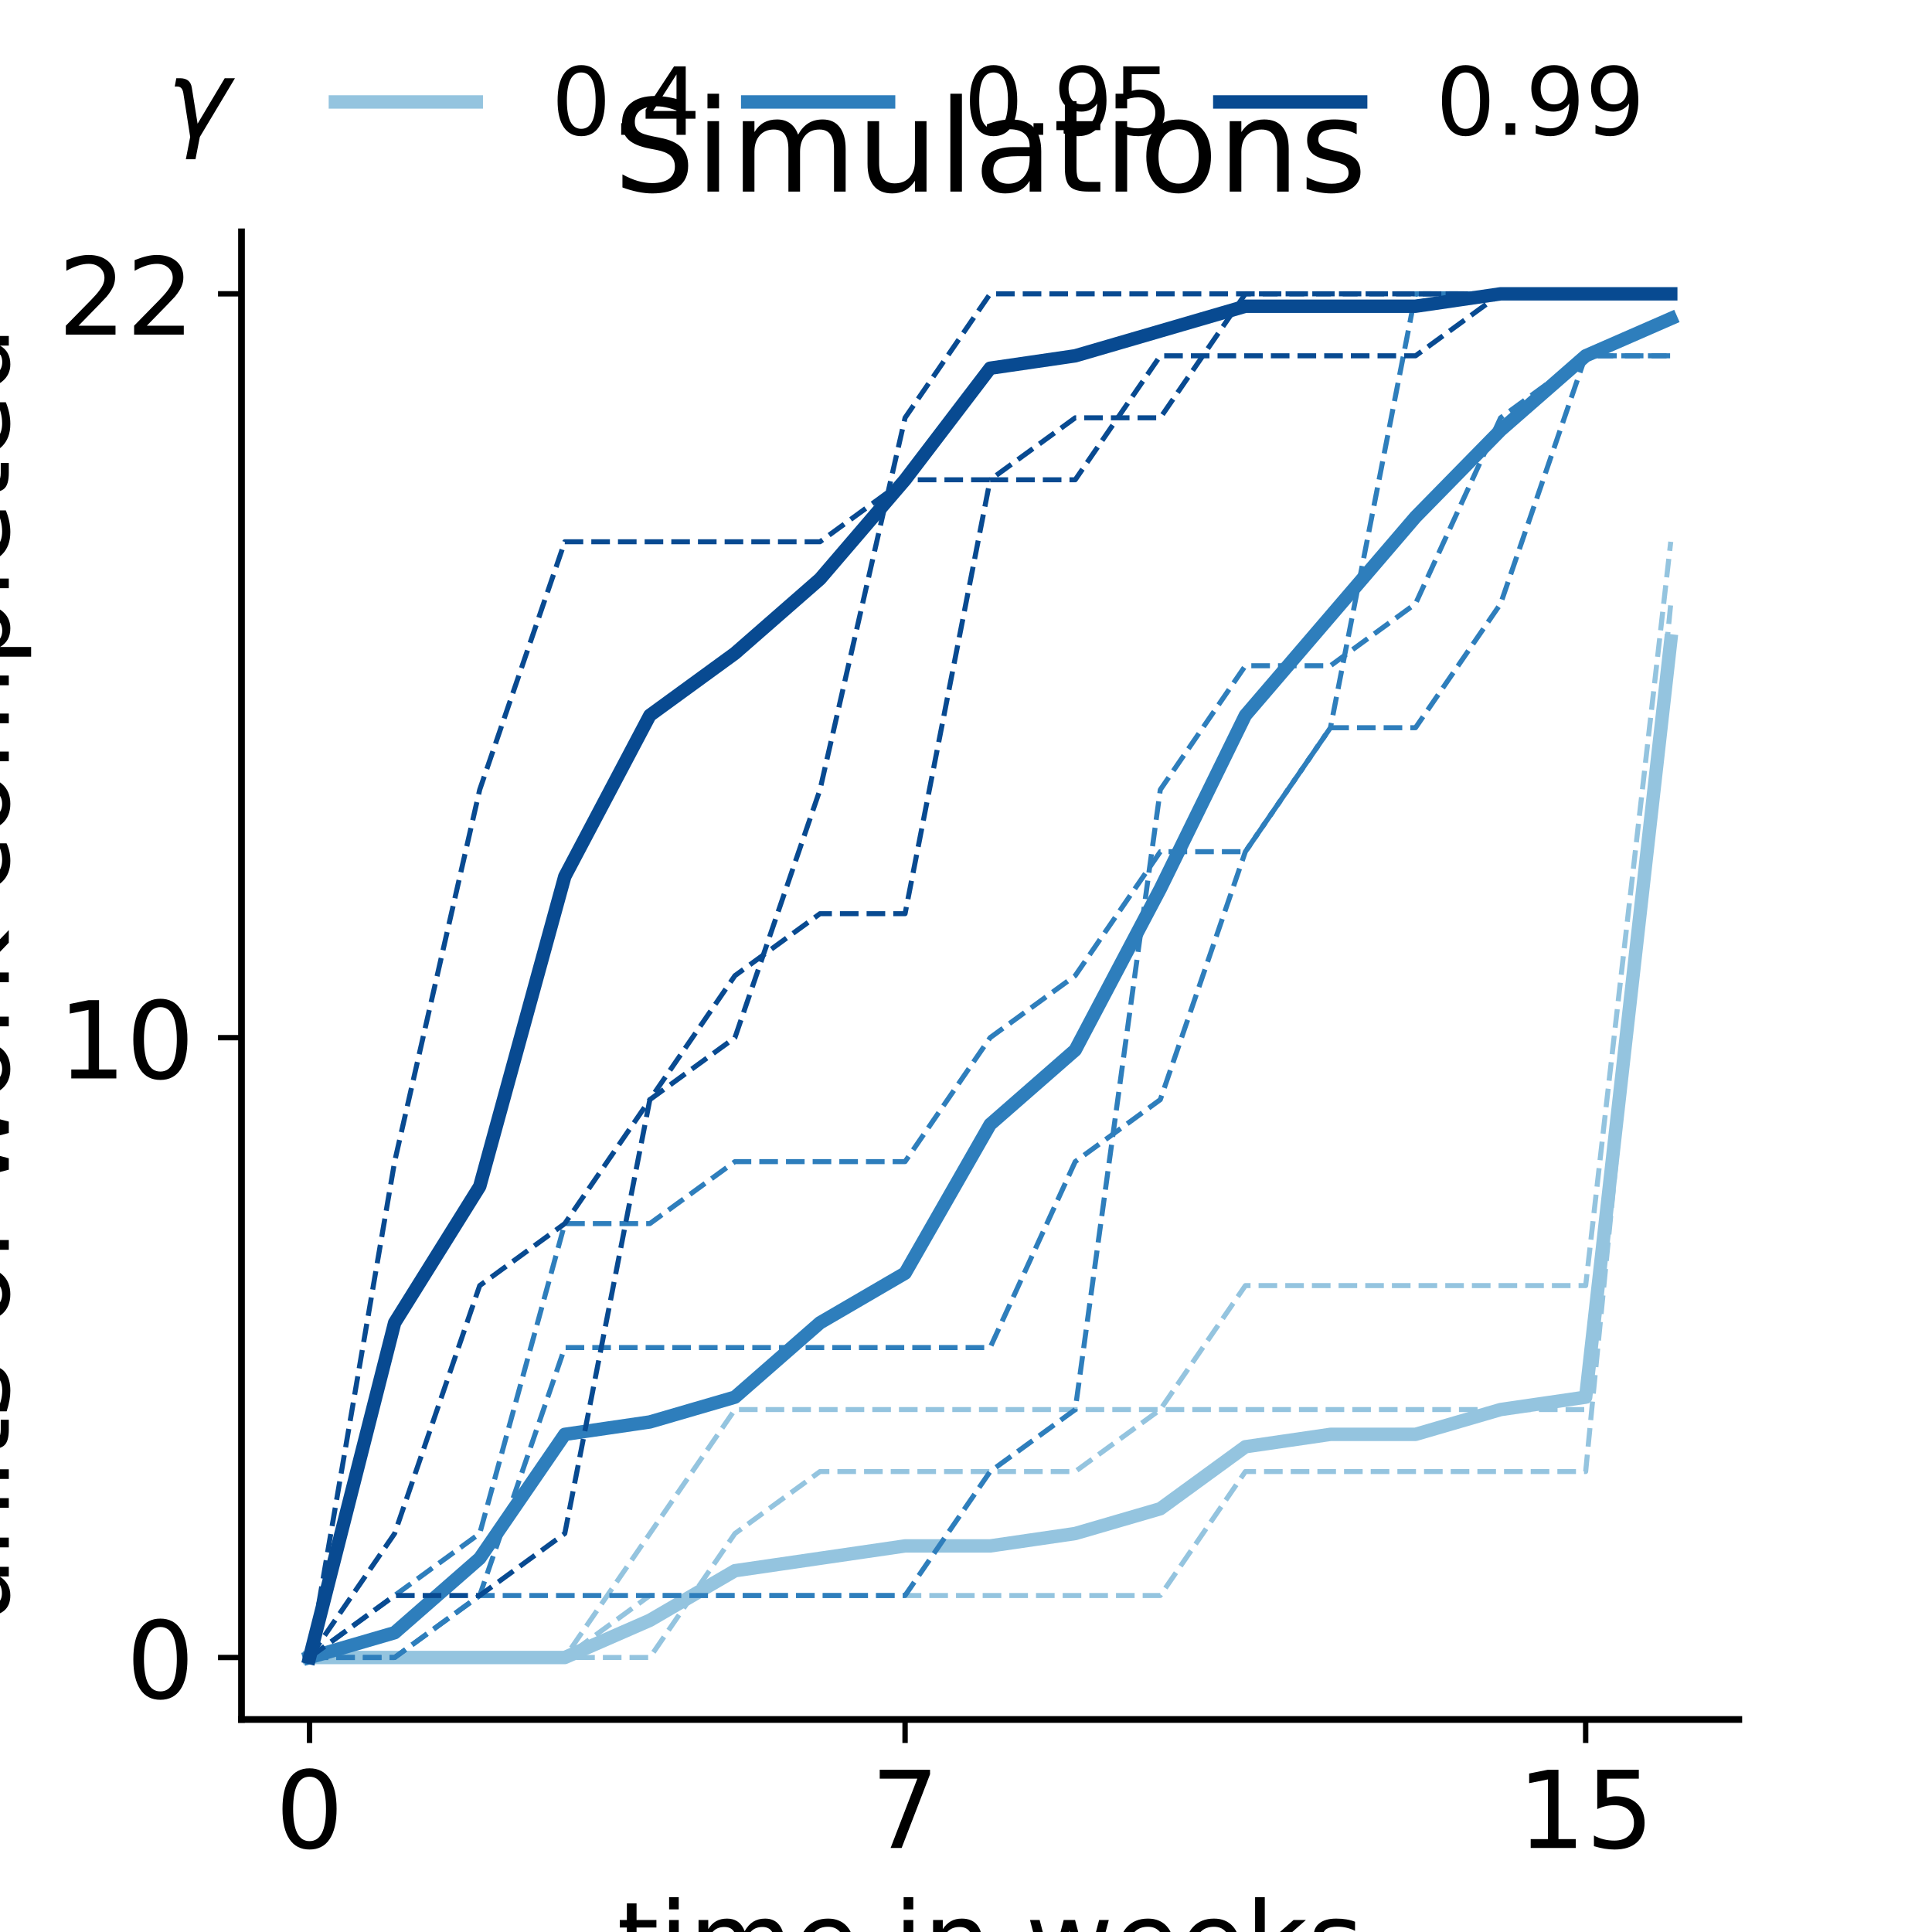
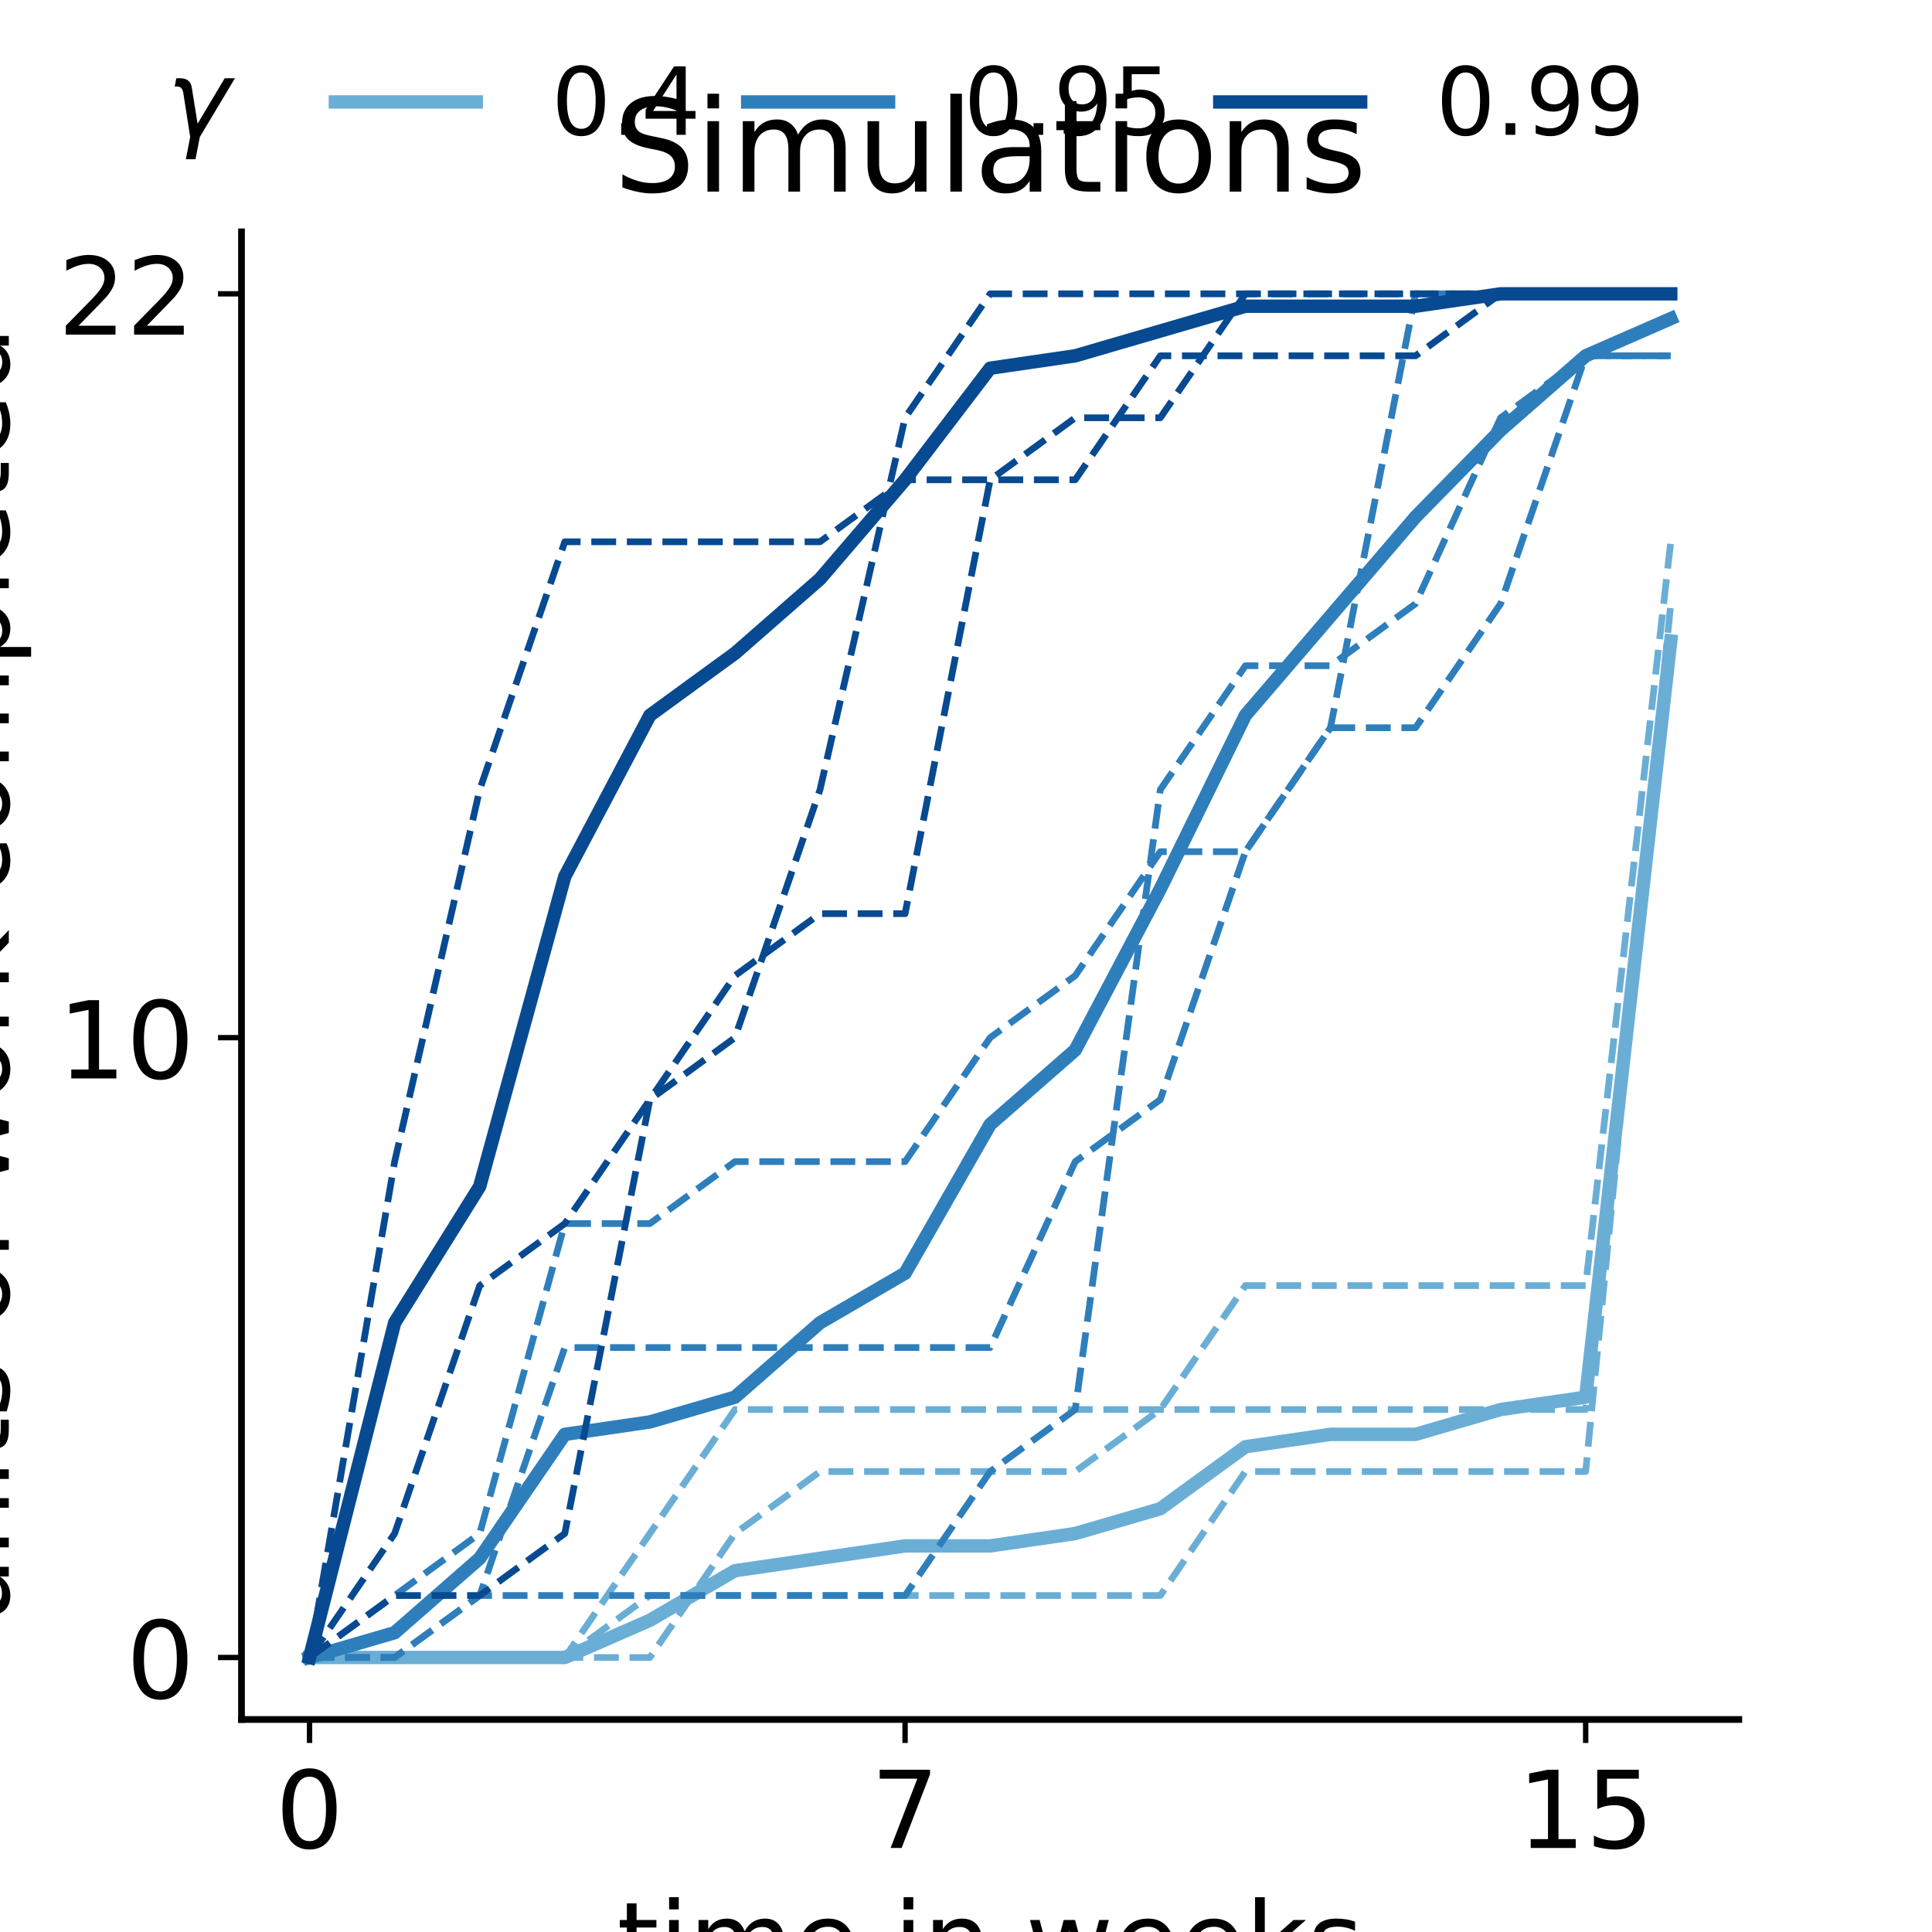
<svg xmlns="http://www.w3.org/2000/svg" xmlns:xlink="http://www.w3.org/1999/xlink" width="288pt" height="288pt" viewBox="0 0 288 288" version="1.1">
  <defs>
    <style type="text/css">*{stroke-linejoin: round; stroke-linecap: butt}</style>
  </defs>
  <g id="figure_1">
    <g id="patch_1">
      <path d="M 0 288  L 288 288  L 288 0  L 0 0  z " style="fill: #ffffff" />
    </g>
    <g id="axes_1">
      <g id="patch_2">
        <path d="M 36 256.32  L 259.2 256.32  L 259.2 34.56  L 36 34.56  z " style="fill: #ffffff" />
      </g>
      <g id="matplotlib.axis_1">
        <g id="xtick_1">
          <g id="line2d_1">
            <defs>
-               <path id="mcb3a4fe2e7" d="M 0 0  L 0 3.5  " style="stroke: #000000; stroke-width: 0.8" />
-             </defs>
-             <g>
-               <use xlink:href="#mcb3a4fe2e7" x="46.145" y="256.32" style="stroke: #000000; stroke-width: 0.8" />
+               <path id="m186bf843d6" d="M 0 0  L 0 3.5  " style="stroke: #000000; stroke-width: 0.8" />
+             </defs>
+             <g>
+               <use xlink:href="#m186bf843d6" x="46.145" y="256.32" style="stroke: #000000; stroke-width: 0.8" />
            </g>
          </g>
          <g id="text_1">
            <g transform="translate(41.05546 275.4775) scale(0.16 -0.16)">
              <defs>
                <path id="DejaVuSans-30" d="M 2034 4250  Q 1547 4250 1301 3770  Q 1056 3291 1056 2328  Q 1056 1369 1301 889  Q 1547 409 2034 409  Q 2525 409 2770 889  Q 3016 1369 3016 2328  Q 3016 3291 2770 3770  Q 2525 4250 2034 4250  z M 2034 4750  Q 2819 4750 3233 4129  Q 3647 3509 3647 2328  Q 3647 1150 3233 529  Q 2819 -91 2034 -91  Q 1250 -91 836 529  Q 422 1150 422 2328  Q 422 3509 836 4129  Q 1250 4750 2034 4750  z " transform="scale(0.015625)" />
              </defs>
              <use xlink:href="#DejaVuSans-30" />
            </g>
          </g>
        </g>
        <g id="xtick_2">
          <g id="line2d_2">
            <g>
-               <use xlink:href="#mcb3a4fe2e7" x="134.918" y="256.32" style="stroke: #000000; stroke-width: 0.8" />
+               <use xlink:href="#m186bf843d6" x="134.918" y="256.32" style="stroke: #000000; stroke-width: 0.8" />
            </g>
          </g>
          <g id="text_2">
            <g transform="translate(129.8282 275.4775) scale(0.16 -0.16)">
              <defs>
                <path id="DejaVuSans-37" d="M 525 4666  L 3525 4666  L 3525 4397  L 1831 0  L 1172 0  L 2766 4134  L 525 4134  L 525 4666  z " transform="scale(0.015625)" />
              </defs>
              <use xlink:href="#DejaVuSans-37" />
            </g>
          </g>
        </g>
        <g id="xtick_3">
          <g id="line2d_3">
            <g>
-               <use xlink:href="#mcb3a4fe2e7" x="236.373" y="256.32" style="stroke: #000000; stroke-width: 0.8" />
+               <use xlink:href="#m186bf843d6" x="236.373" y="256.32" style="stroke: #000000; stroke-width: 0.8" />
            </g>
          </g>
          <g id="text_3">
            <g transform="translate(226.1927 275.4775) scale(0.16 -0.16)">
              <defs>
                <path id="DejaVuSans-31" d="M 794 531  L 1825 531  L 1825 4091  L 703 3866  L 703 4441  L 1819 4666  L 2450 4666  L 2450 531  L 3481 531  L 3481 0  L 794 0  L 794 531  z " transform="scale(0.015625)" />
                <path id="DejaVuSans-35" d="M 691 4666  L 3169 4666  L 3169 4134  L 1269 4134  L 1269 2991  Q 1406 3038 1543 3061  Q 1681 3084 1819 3084  Q 2600 3084 3056 2656  Q 3513 2228 3513 1497  Q 3513 744 3044 326  Q 2575 -91 1722 -91  Q 1428 -91 1123 -41  Q 819 9 494 109  L 494 744  Q 775 591 1075 516  Q 1375 441 1709 441  Q 2250 441 2565 725  Q 2881 1009 2881 1497  Q 2881 1984 2565 2268  Q 2250 2553 1709 2553  Q 1456 2553 1204 2497  Q 953 2441 691 2322  L 691 4666  z " transform="scale(0.015625)" />
              </defs>
              <use xlink:href="#DejaVuSans-31" />
-               <use xlink:href="#DejaVuSans-35" x="63.623" />
+               <use xlink:href="#DejaVuSans-35" transform="translate(63.62305 0)" />
            </g>
          </g>
        </g>
        <g id="text_4">
          <g transform="translate(91.96125 294.9625) scale(0.16 -0.16)">
            <defs>
              <path id="DejaVuSans-74" d="M 1172 4494  L 1172 3500  L 2356 3500  L 2356 3053  L 1172 3053  L 1172 1153  Q 1172 725 1289 603  Q 1406 481 1766 481  L 2356 481  L 2356 0  L 1766 0  Q 1100 0 847 248  Q 594 497 594 1153  L 594 3053  L 172 3053  L 172 3500  L 594 3500  L 594 4494  L 1172 4494  z " transform="scale(0.015625)" />
              <path id="DejaVuSans-69" d="M 603 3500  L 1178 3500  L 1178 0  L 603 0  L 603 3500  z M 603 4863  L 1178 4863  L 1178 4134  L 603 4134  L 603 4863  z " transform="scale(0.015625)" />
              <path id="DejaVuSans-6d" d="M 3328 2828  Q 3544 3216 3844 3400  Q 4144 3584 4550 3584  Q 5097 3584 5394 3201  Q 5691 2819 5691 2113  L 5691 0  L 5113 0  L 5113 2094  Q 5113 2597 4934 2840  Q 4756 3084 4391 3084  Q 3944 3084 3684 2787  Q 3425 2491 3425 1978  L 3425 0  L 2847 0  L 2847 2094  Q 2847 2600 2669 2842  Q 2491 3084 2119 3084  Q 1678 3084 1418 2786  Q 1159 2488 1159 1978  L 1159 0  L 581 0  L 581 3500  L 1159 3500  L 1159 2956  Q 1356 3278 1631 3431  Q 1906 3584 2284 3584  Q 2666 3584 2933 3390  Q 3200 3197 3328 2828  z " transform="scale(0.015625)" />
              <path id="DejaVuSans-65" d="M 3597 1894  L 3597 1613  L 953 1613  Q 991 1019 1311 708  Q 1631 397 2203 397  Q 2534 397 2845 478  Q 3156 559 3463 722  L 3463 178  Q 3153 47 2828 -22  Q 2503 -91 2169 -91  Q 1331 -91 842 396  Q 353 884 353 1716  Q 353 2575 817 3079  Q 1281 3584 2069 3584  Q 2775 3584 3186 3129  Q 3597 2675 3597 1894  z M 3022 2063  Q 3016 2534 2758 2815  Q 2500 3097 2075 3097  Q 1594 3097 1305 2825  Q 1016 2553 972 2059  L 3022 2063  z " transform="scale(0.015625)" />
              <path id="DejaVuSans-20" transform="scale(0.015625)" />
              <path id="DejaVuSans-6e" d="M 3513 2113  L 3513 0  L 2938 0  L 2938 2094  Q 2938 2591 2744 2837  Q 2550 3084 2163 3084  Q 1697 3084 1428 2787  Q 1159 2491 1159 1978  L 1159 0  L 581 0  L 581 3500  L 1159 3500  L 1159 2956  Q 1366 3272 1645 3428  Q 1925 3584 2291 3584  Q 2894 3584 3203 3211  Q 3513 2838 3513 2113  z " transform="scale(0.015625)" />
              <path id="DejaVuSans-77" d="M 269 3500  L 844 3500  L 1563 769  L 2278 3500  L 2956 3500  L 3675 769  L 4391 3500  L 4966 3500  L 4050 0  L 3372 0  L 2619 2869  L 1863 0  L 1184 0  L 269 3500  z " transform="scale(0.015625)" />
              <path id="DejaVuSans-6b" d="M 581 4863  L 1159 4863  L 1159 1991  L 2875 3500  L 3609 3500  L 1753 1863  L 3688 0  L 2938 0  L 1159 1709  L 1159 0  L 581 0  L 581 4863  z " transform="scale(0.015625)" />
              <path id="DejaVuSans-73" d="M 2834 3397  L 2834 2853  Q 2591 2978 2328 3040  Q 2066 3103 1784 3103  Q 1356 3103 1142 2972  Q 928 2841 928 2578  Q 928 2378 1081 2264  Q 1234 2150 1697 2047  L 1894 2003  Q 2506 1872 2764 1633  Q 3022 1394 3022 966  Q 3022 478 2636 193  Q 2250 -91 1575 -91  Q 1294 -91 989 -36  Q 684 19 347 128  L 347 722  Q 666 556 975 473  Q 1284 391 1588 391  Q 1994 391 2212 530  Q 2431 669 2431 922  Q 2431 1156 2273 1281  Q 2116 1406 1581 1522  L 1381 1569  Q 847 1681 609 1914  Q 372 2147 372 2553  Q 372 3047 722 3315  Q 1072 3584 1716 3584  Q 2034 3584 2315 3537  Q 2597 3491 2834 3397  z " transform="scale(0.015625)" />
            </defs>
            <use xlink:href="#DejaVuSans-74" />
-             <use xlink:href="#DejaVuSans-69" x="39.209" />
-             <use xlink:href="#DejaVuSans-6d" x="66.992" />
-             <use xlink:href="#DejaVuSans-65" x="164.404" />
-             <use xlink:href="#DejaVuSans-20" x="225.928" />
-             <use xlink:href="#DejaVuSans-69" x="257.715" />
-             <use xlink:href="#DejaVuSans-6e" x="285.498" />
-             <use xlink:href="#DejaVuSans-20" x="348.877" />
-             <use xlink:href="#DejaVuSans-77" x="380.664" />
-             <use xlink:href="#DejaVuSans-65" x="462.451" />
-             <use xlink:href="#DejaVuSans-65" x="523.975" />
-             <use xlink:href="#DejaVuSans-6b" x="585.498" />
-             <use xlink:href="#DejaVuSans-73" x="643.408" />
+             <use xlink:href="#DejaVuSans-69" transform="translate(39.20898 0)" />
+             <use xlink:href="#DejaVuSans-6d" transform="translate(66.99219 0)" />
+             <use xlink:href="#DejaVuSans-65" transform="translate(164.4043 0)" />
+             <use xlink:href="#DejaVuSans-20" transform="translate(225.9277 0)" />
+             <use xlink:href="#DejaVuSans-69" transform="translate(257.7148 0)" />
+             <use xlink:href="#DejaVuSans-6e" transform="translate(285.498 0)" />
+             <use xlink:href="#DejaVuSans-20" transform="translate(348.877 0)" />
+             <use xlink:href="#DejaVuSans-77" transform="translate(380.6641 0)" />
+             <use xlink:href="#DejaVuSans-65" transform="translate(462.4512 0)" />
+             <use xlink:href="#DejaVuSans-65" transform="translate(523.9746 0)" />
+             <use xlink:href="#DejaVuSans-6b" transform="translate(585.498 0)" />
+             <use xlink:href="#DejaVuSans-73" transform="translate(643.4082 0)" />
          </g>
        </g>
      </g>
      <g id="matplotlib.axis_2">
        <g id="ytick_1">
          <g id="line2d_4">
            <defs>
-               <path id="m0afadee190" d="M 0 0  L -3.5 0  " style="stroke: #000000; stroke-width: 0.8" />
-             </defs>
-             <g>
-               <use xlink:href="#m0afadee190" x="36" y="247.08" style="stroke: #000000; stroke-width: 0.8" />
+               <path id="m72f1790e75" d="M 0 0  L -3.5 0  " style="stroke: #000000; stroke-width: 0.8" />
+             </defs>
+             <g>
+               <use xlink:href="#m72f1790e75" x="36" y="247.08" style="stroke: #000000; stroke-width: 0.8" />
            </g>
          </g>
          <g id="text_5">
            <g transform="translate(18.82 253.1587) scale(0.16 -0.16)">
              <use xlink:href="#DejaVuSans-30" />
            </g>
          </g>
        </g>
        <g id="ytick_2">
          <g id="line2d_5">
            <g>
-               <use xlink:href="#m0afadee190" x="36" y="154.68" style="stroke: #000000; stroke-width: 0.8" />
+               <use xlink:href="#m72f1790e75" x="36" y="154.68" style="stroke: #000000; stroke-width: 0.8" />
            </g>
          </g>
          <g id="text_6">
            <g transform="translate(8.64 160.7587) scale(0.16 -0.16)">
              <use xlink:href="#DejaVuSans-31" />
-               <use xlink:href="#DejaVuSans-30" x="63.623" />
+               <use xlink:href="#DejaVuSans-30" transform="translate(63.62305 0)" />
            </g>
          </g>
        </g>
        <g id="ytick_3">
          <g id="line2d_6">
            <g>
-               <use xlink:href="#m0afadee190" x="36" y="43.8" style="stroke: #000000; stroke-width: 0.8" />
+               <use xlink:href="#m72f1790e75" x="36" y="43.8" style="stroke: #000000; stroke-width: 0.8" />
            </g>
          </g>
          <g id="text_7">
            <g transform="translate(8.64 49.87875) scale(0.16 -0.16)">
              <defs>
                <path id="DejaVuSans-32" d="M 1228 531  L 3431 531  L 3431 0  L 469 0  L 469 531  Q 828 903 1448 1529  Q 2069 2156 2228 2338  Q 2531 2678 2651 2914  Q 2772 3150 2772 3378  Q 2772 3750 2511 3984  Q 2250 4219 1831 4219  Q 1534 4219 1204 4116  Q 875 4013 500 3803  L 500 4441  Q 881 4594 1212 4672  Q 1544 4750 1819 4750  Q 2544 4750 2975 4387  Q 3406 4025 3406 3419  Q 3406 3131 3298 2873  Q 3191 2616 2906 2266  Q 2828 2175 2409 1742  Q 1991 1309 1228 531  z " transform="scale(0.015625)" />
              </defs>
              <use xlink:href="#DejaVuSans-32" />
-               <use xlink:href="#DejaVuSans-32" x="63.623" />
+               <use xlink:href="#DejaVuSans-32" transform="translate(63.62305 0)" />
            </g>
          </g>
        </g>
        <g id="text_8">
          <g transform="translate(1.3125 242.2512) rotate(-90) scale(0.16 -0.16)">
            <defs>
              <path id="DejaVuSans-75" d="M 544 1381  L 544 3500  L 1119 3500  L 1119 1403  Q 1119 906 1312 657  Q 1506 409 1894 409  Q 2359 409 2629 706  Q 2900 1003 2900 1516  L 2900 3500  L 3475 3500  L 3475 0  L 2900 0  L 2900 538  Q 2691 219 2414 64  Q 2138 -91 1772 -91  Q 1169 -91 856 284  Q 544 659 544 1381  z M 1991 3584  L 1991 3584  z " transform="scale(0.015625)" />
              <path id="DejaVuSans-6f" d="M 1959 3097  Q 1497 3097 1228 2736  Q 959 2375 959 1747  Q 959 1119 1226 758  Q 1494 397 1959 397  Q 2419 397 2687 759  Q 2956 1122 2956 1747  Q 2956 2369 2687 2733  Q 2419 3097 1959 3097  z M 1959 3584  Q 2709 3584 3137 3096  Q 3566 2609 3566 1747  Q 3566 888 3137 398  Q 2709 -91 1959 -91  Q 1206 -91 779 398  Q 353 888 353 1747  Q 353 2609 779 3096  Q 1206 3584 1959 3584  z " transform="scale(0.015625)" />
              <path id="DejaVuSans-66" d="M 2375 4863  L 2375 4384  L 1825 4384  Q 1516 4384 1395 4259  Q 1275 4134 1275 3809  L 1275 3500  L 2222 3500  L 2222 3053  L 1275 3053  L 1275 0  L 697 0  L 697 3053  L 147 3053  L 147 3500  L 697 3500  L 697 3744  Q 697 4328 969 4595  Q 1241 4863 1831 4863  L 2375 4863  z " transform="scale(0.015625)" />
              <path id="DejaVuSans-72" d="M 2631 2963  Q 2534 3019 2420 3045  Q 2306 3072 2169 3072  Q 1681 3072 1420 2755  Q 1159 2438 1159 1844  L 1159 0  L 581 0  L 581 3500  L 1159 3500  L 1159 2956  Q 1341 3275 1631 3429  Q 1922 3584 2338 3584  Q 2397 3584 2469 3576  Q 2541 3569 2628 3553  L 2631 2963  z " transform="scale(0.015625)" />
              <path id="DejaVuSans-63" d="M 3122 3366  L 3122 2828  Q 2878 2963 2633 3030  Q 2388 3097 2138 3097  Q 1578 3097 1268 2742  Q 959 2388 959 1747  Q 959 1106 1268 751  Q 1578 397 2138 397  Q 2388 397 2633 464  Q 2878 531 3122 666  L 3122 134  Q 2881 22 2623 -34  Q 2366 -91 2075 -91  Q 1284 -91 818 406  Q 353 903 353 1747  Q 353 2603 823 3093  Q 1294 3584 2113 3584  Q 2378 3584 2631 3529  Q 2884 3475 3122 3366  z " transform="scale(0.015625)" />
              <path id="DejaVuSans-70" d="M 1159 525  L 1159 -1331  L 581 -1331  L 581 3500  L 1159 3500  L 1159 2969  Q 1341 3281 1617 3432  Q 1894 3584 2278 3584  Q 2916 3584 3314 3078  Q 3713 2572 3713 1747  Q 3713 922 3314 415  Q 2916 -91 2278 -91  Q 1894 -91 1617 61  Q 1341 213 1159 525  z M 3116 1747  Q 3116 2381 2855 2742  Q 2594 3103 2138 3103  Q 1681 3103 1420 2742  Q 1159 2381 1159 1747  Q 1159 1113 1420 752  Q 1681 391 2138 391  Q 2594 391 2855 752  Q 3116 1113 3116 1747  z " transform="scale(0.015625)" />
              <path id="DejaVuSans-6c" d="M 603 4863  L 1178 4863  L 1178 0  L 603 0  L 603 4863  z " transform="scale(0.015625)" />
              <path id="DejaVuSans-64" d="M 2906 2969  L 2906 4863  L 3481 4863  L 3481 0  L 2906 0  L 2906 525  Q 2725 213 2448 61  Q 2172 -91 1784 -91  Q 1150 -91 751 415  Q 353 922 353 1747  Q 353 2572 751 3078  Q 1150 3584 1784 3584  Q 2172 3584 2448 3432  Q 2725 3281 2906 2969  z M 947 1747  Q 947 1113 1208 752  Q 1469 391 1925 391  Q 2381 391 2643 752  Q 2906 1113 2906 1747  Q 2906 2381 2643 2742  Q 2381 3103 1925 3103  Q 1469 3103 1208 2742  Q 947 2381 947 1747  z " transform="scale(0.015625)" />
            </defs>
            <use xlink:href="#DejaVuSans-75" />
-             <use xlink:href="#DejaVuSans-6e" x="63.379" />
-             <use xlink:href="#DejaVuSans-69" x="126.758" />
-             <use xlink:href="#DejaVuSans-74" x="154.541" />
-             <use xlink:href="#DejaVuSans-73" x="193.75" />
-             <use xlink:href="#DejaVuSans-20" x="245.85" />
-             <use xlink:href="#DejaVuSans-6f" x="277.637" />
-             <use xlink:href="#DejaVuSans-66" x="338.818" />
-             <use xlink:href="#DejaVuSans-20" x="374.023" />
-             <use xlink:href="#DejaVuSans-77" x="405.811" />
-             <use xlink:href="#DejaVuSans-6f" x="487.598" />
-             <use xlink:href="#DejaVuSans-72" x="548.779" />
-             <use xlink:href="#DejaVuSans-6b" x="589.893" />
-             <use xlink:href="#DejaVuSans-20" x="647.803" />
-             <use xlink:href="#DejaVuSans-63" x="679.59" />
-             <use xlink:href="#DejaVuSans-6f" x="734.57" />
-             <use xlink:href="#DejaVuSans-6d" x="795.752" />
-             <use xlink:href="#DejaVuSans-70" x="893.164" />
-             <use xlink:href="#DejaVuSans-6c" x="956.641" />
-             <use xlink:href="#DejaVuSans-65" x="984.424" />
-             <use xlink:href="#DejaVuSans-74" x="1045.947" />
-             <use xlink:href="#DejaVuSans-65" x="1085.156" />
-             <use xlink:href="#DejaVuSans-64" x="1146.68" />
+             <use xlink:href="#DejaVuSans-6e" transform="translate(63.37891 0)" />
+             <use xlink:href="#DejaVuSans-69" transform="translate(126.7578 0)" />
+             <use xlink:href="#DejaVuSans-74" transform="translate(154.541 0)" />
+             <use xlink:href="#DejaVuSans-73" transform="translate(193.75 0)" />
+             <use xlink:href="#DejaVuSans-20" transform="translate(245.8496 0)" />
+             <use xlink:href="#DejaVuSans-6f" transform="translate(277.6367 0)" />
+             <use xlink:href="#DejaVuSans-66" transform="translate(338.8184 0)" />
+             <use xlink:href="#DejaVuSans-20" transform="translate(374.0234 0)" />
+             <use xlink:href="#DejaVuSans-77" transform="translate(405.8105 0)" />
+             <use xlink:href="#DejaVuSans-6f" transform="translate(487.5977 0)" />
+             <use xlink:href="#DejaVuSans-72" transform="translate(548.7793 0)" />
+             <use xlink:href="#DejaVuSans-6b" transform="translate(589.8926 0)" />
+             <use xlink:href="#DejaVuSans-20" transform="translate(647.8027 0)" />
+             <use xlink:href="#DejaVuSans-63" transform="translate(679.5898 0)" />
+             <use xlink:href="#DejaVuSans-6f" transform="translate(734.5703 0)" />
+             <use xlink:href="#DejaVuSans-6d" transform="translate(795.752 0)" />
+             <use xlink:href="#DejaVuSans-70" transform="translate(893.1641 0)" />
+             <use xlink:href="#DejaVuSans-6c" transform="translate(956.6406 0)" />
+             <use xlink:href="#DejaVuSans-65" transform="translate(984.4238 0)" />
+             <use xlink:href="#DejaVuSans-74" transform="translate(1045.947 0)" />
+             <use xlink:href="#DejaVuSans-65" transform="translate(1085.156 0)" />
+             <use xlink:href="#DejaVuSans-64" transform="translate(1146.68 0)" />
          </g>
        </g>
      </g>
      <g id="line2d_7">
-         <path d="M 46.145 247.08  L 58.827 247.08  L 71.509 247.08  L 84.191 247.08  L 96.873 241.536  L 109.555 234.144  L 122.236 232.296  L 134.918 230.448  L 147.6 230.448  L 160.282 228.6  L 172.964 224.904  L 185.645 215.664  L 198.327 213.816  L 211.009 213.816  L 223.691 210.12  L 236.373 208.272  L 249.055 95.544  " clip-path="url(#p95a2d32325)" style="fill: none; stroke: #94c4df; stroke-width: 2; stroke-linecap: square" />
+         <path d="M 46.145 247.08  L 58.827 247.08  L 71.509 247.08  L 84.191 247.08  L 96.873 241.536  L 109.555 234.144  L 122.236 232.296  L 134.918 230.448  L 147.6 230.448  L 160.282 228.6  L 172.964 224.904  L 185.645 215.664  L 198.327 213.816  L 211.009 213.816  L 223.691 210.12  L 236.373 208.272  L 249.055 95.544  " clip-path="url(#p0ea86697b7)" style="fill: none; stroke: #6aaed6; stroke-width: 2; stroke-linecap: square" />
      </g>
      <g id="line2d_8">
-         <path d="M 46.145 247.08  L 58.827 247.08  L 71.509 247.08  L 84.191 247.08  L 96.873 247.08  L 109.555 228.6  L 122.236 219.36  L 134.918 219.36  L 147.6 219.36  L 160.282 219.36  L 172.964 210.12  L 185.645 191.64  L 198.327 191.64  L 211.009 191.64  L 223.691 191.64  L 236.373 191.64  L 249.055 80.76  " clip-path="url(#p95a2d32325)" style="fill: none; stroke-dasharray: 2.775,1.2; stroke-dashoffset: 0; stroke: #94c4df; stroke-width: 0.75" />
+         <path d="M 46.145 247.08  L 58.827 247.08  L 71.509 247.08  L 84.191 247.08  L 96.873 247.08  L 109.555 228.6  L 122.236 219.36  L 134.918 219.36  L 147.6 219.36  L 160.282 219.36  L 172.964 210.12  L 185.645 191.64  L 198.327 191.64  L 211.009 191.64  L 223.691 191.64  L 236.373 191.64  L 249.055 80.76  " clip-path="url(#p0ea86697b7)" style="fill: none; stroke-dasharray: 3.7,1.6; stroke-dashoffset: 0; stroke: #6aaed6" />
      </g>
      <g id="line2d_9">
-         <path d="M 46.145 247.08  L 58.827 247.08  L 71.509 247.08  L 84.191 247.08  L 96.873 237.84  L 109.555 237.84  L 122.236 237.84  L 134.918 237.84  L 147.6 237.84  L 160.282 237.84  L 172.964 237.84  L 185.645 219.36  L 198.327 219.36  L 211.009 219.36  L 223.691 219.36  L 236.373 219.36  L 249.055 90  " clip-path="url(#p95a2d32325)" style="fill: none; stroke-dasharray: 2.775,1.2; stroke-dashoffset: 0; stroke: #94c4df; stroke-width: 0.75" />
+         <path d="M 46.145 247.08  L 58.827 247.08  L 71.509 247.08  L 84.191 247.08  L 96.873 237.84  L 109.555 237.84  L 122.236 237.84  L 134.918 237.84  L 147.6 237.84  L 160.282 237.84  L 172.964 237.84  L 185.645 219.36  L 198.327 219.36  L 211.009 219.36  L 223.691 219.36  L 236.373 219.36  L 249.055 90  " clip-path="url(#p0ea86697b7)" style="fill: none; stroke-dasharray: 3.7,1.6; stroke-dashoffset: 0; stroke: #6aaed6" />
      </g>
      <g id="line2d_10">
-         <path d="M 46.145 247.08  L 58.827 247.08  L 71.509 247.08  L 84.191 247.08  L 96.873 228.6  L 109.555 210.12  L 122.236 210.12  L 134.918 210.12  L 147.6 210.12  L 160.282 210.12  L 172.964 210.12  L 185.645 210.12  L 198.327 210.12  L 211.009 210.12  L 223.691 210.12  L 236.373 210.12  L 249.055 99.24  " clip-path="url(#p95a2d32325)" style="fill: none; stroke-dasharray: 2.775,1.2; stroke-dashoffset: 0; stroke: #94c4df; stroke-width: 0.75" />
+         <path d="M 46.145 247.08  L 58.827 247.08  L 71.509 247.08  L 84.191 247.08  L 96.873 228.6  L 109.555 210.12  L 122.236 210.12  L 134.918 210.12  L 147.6 210.12  L 160.282 210.12  L 172.964 210.12  L 185.645 210.12  L 198.327 210.12  L 211.009 210.12  L 223.691 210.12  L 236.373 210.12  L 249.055 99.24  " clip-path="url(#p0ea86697b7)" style="fill: none; stroke-dasharray: 3.7,1.6; stroke-dashoffset: 0; stroke: #6aaed6" />
      </g>
      <g id="line2d_11">
-         <path d="M 46.145 247.08  L 58.827 243.384  L 71.509 232.296  L 84.191 213.816  L 96.873 211.968  L 109.555 208.272  L 122.236 197.184  L 134.918 189.792  L 147.6 167.616  L 160.282 156.528  L 172.964 132.504  L 185.645 106.632  L 198.327 91.848  L 211.009 77.064  L 223.691 64.128  L 236.373 53.04  L 249.055 47.496  " clip-path="url(#p95a2d32325)" style="fill: none; stroke: #2e7ebc; stroke-width: 2; stroke-linecap: square" />
+         <path d="M 46.145 247.08  L 58.827 243.384  L 71.509 232.296  L 84.191 213.816  L 96.873 211.968  L 109.555 208.272  L 122.236 197.184  L 134.918 189.792  L 147.6 167.616  L 160.282 156.528  L 172.964 132.504  L 185.645 106.632  L 198.327 91.848  L 211.009 77.064  L 223.691 64.128  L 236.373 53.04  L 249.055 47.496  " clip-path="url(#p0ea86697b7)" style="fill: none; stroke: #2e7ebc; stroke-width: 2; stroke-linecap: square" />
      </g>
      <g id="line2d_12">
-         <path d="M 46.145 247.08  L 58.827 237.84  L 71.509 228.6  L 84.191 182.4  L 96.873 182.4  L 109.555 173.16  L 122.236 173.16  L 134.918 173.16  L 147.6 154.68  L 160.282 145.44  L 172.964 126.96  L 185.645 126.96  L 198.327 108.48  L 211.009 43.8  L 223.691 43.8  L 236.373 43.8  L 249.055 43.8  " clip-path="url(#p95a2d32325)" style="fill: none; stroke-dasharray: 2.775,1.2; stroke-dashoffset: 0; stroke: #2e7ebc; stroke-width: 0.75" />
+         <path d="M 46.145 247.08  L 58.827 237.84  L 71.509 228.6  L 84.191 182.4  L 96.873 182.4  L 109.555 173.16  L 122.236 173.16  L 134.918 173.16  L 147.6 154.68  L 160.282 145.44  L 172.964 126.96  L 185.645 126.96  L 198.327 108.48  L 211.009 43.8  L 223.691 43.8  L 236.373 43.8  L 249.055 43.8  " clip-path="url(#p0ea86697b7)" style="fill: none; stroke-dasharray: 3.7,1.6; stroke-dashoffset: 0; stroke: #2e7ebc" />
      </g>
      <g id="line2d_13">
-         <path d="M 46.145 247.08  L 58.827 247.08  L 71.509 237.84  L 84.191 237.84  L 96.873 237.84  L 109.555 237.84  L 122.236 237.84  L 134.918 237.84  L 147.6 219.36  L 160.282 210.12  L 172.964 117.72  L 185.645 99.24  L 198.327 99.24  L 211.009 90  L 223.691 62.28  L 236.373 53.04  L 249.055 53.04  " clip-path="url(#p95a2d32325)" style="fill: none; stroke-dasharray: 2.775,1.2; stroke-dashoffset: 0; stroke: #2e7ebc; stroke-width: 0.75" />
+         <path d="M 46.145 247.08  L 58.827 247.08  L 71.509 237.84  L 84.191 237.84  L 96.873 237.84  L 109.555 237.84  L 122.236 237.84  L 134.918 237.84  L 147.6 219.36  L 160.282 210.12  L 172.964 117.72  L 185.645 99.24  L 198.327 99.24  L 211.009 90  L 223.691 62.28  L 236.373 53.04  L 249.055 53.04  " clip-path="url(#p0ea86697b7)" style="fill: none; stroke-dasharray: 3.7,1.6; stroke-dashoffset: 0; stroke: #2e7ebc" />
      </g>
      <g id="line2d_14">
-         <path d="M 46.145 247.08  L 58.827 247.08  L 71.509 237.84  L 84.191 200.88  L 96.873 200.88  L 109.555 200.88  L 122.236 200.88  L 134.918 200.88  L 147.6 200.88  L 160.282 173.16  L 172.964 163.92  L 185.645 126.96  L 198.327 108.48  L 211.009 108.48  L 223.691 90  L 236.373 53.04  L 249.055 53.04  " clip-path="url(#p95a2d32325)" style="fill: none; stroke-dasharray: 2.775,1.2; stroke-dashoffset: 0; stroke: #2e7ebc; stroke-width: 0.75" />
+         <path d="M 46.145 247.08  L 58.827 247.08  L 71.509 237.84  L 84.191 200.88  L 96.873 200.88  L 109.555 200.88  L 122.236 200.88  L 134.918 200.88  L 147.6 200.88  L 160.282 173.16  L 172.964 163.92  L 185.645 126.96  L 198.327 108.48  L 211.009 108.48  L 223.691 90  L 236.373 53.04  L 249.055 53.04  " clip-path="url(#p0ea86697b7)" style="fill: none; stroke-dasharray: 3.7,1.6; stroke-dashoffset: 0; stroke: #2e7ebc" />
      </g>
      <g id="line2d_15">
-         <path d="M 46.145 247.08  L 58.827 197.184  L 71.509 176.856  L 84.191 130.656  L 96.873 106.632  L 109.555 97.392  L 122.236 86.304  L 134.918 71.52  L 147.6 54.888  L 160.282 53.04  L 172.964 49.344  L 185.645 45.648  L 198.327 45.648  L 211.009 45.648  L 223.691 43.8  L 236.373 43.8  L 249.055 43.8  " clip-path="url(#p95a2d32325)" style="fill: none; stroke: #084a91; stroke-width: 2; stroke-linecap: square" />
+         <path d="M 46.145 247.08  L 58.827 197.184  L 71.509 176.856  L 84.191 130.656  L 96.873 106.632  L 109.555 97.392  L 122.236 86.304  L 134.918 71.52  L 147.6 54.888  L 160.282 53.04  L 172.964 49.344  L 185.645 45.648  L 198.327 45.648  L 211.009 45.648  L 223.691 43.8  L 236.373 43.8  L 249.055 43.8  " clip-path="url(#p0ea86697b7)" style="fill: none; stroke: #084a91; stroke-width: 2; stroke-linecap: square" />
      </g>
      <g id="line2d_16">
-         <path d="M 46.145 247.08  L 58.827 237.84  L 71.509 237.84  L 84.191 228.6  L 96.873 163.92  L 109.555 145.44  L 122.236 136.2  L 134.918 136.2  L 147.6 71.52  L 160.282 71.52  L 172.964 53.04  L 185.645 53.04  L 198.327 53.04  L 211.009 53.04  L 223.691 43.8  L 236.373 43.8  L 249.055 43.8  " clip-path="url(#p95a2d32325)" style="fill: none; stroke-dasharray: 2.775,1.2; stroke-dashoffset: 0; stroke: #084a91; stroke-width: 0.75" />
+         <path d="M 46.145 247.08  L 58.827 237.84  L 71.509 237.84  L 84.191 228.6  L 96.873 163.92  L 109.555 145.44  L 122.236 136.2  L 134.918 136.2  L 147.6 71.52  L 160.282 71.52  L 172.964 53.04  L 185.645 53.04  L 198.327 53.04  L 211.009 53.04  L 223.691 43.8  L 236.373 43.8  L 249.055 43.8  " clip-path="url(#p0ea86697b7)" style="fill: none; stroke-dasharray: 3.7,1.6; stroke-dashoffset: 0; stroke: #084a91" />
      </g>
      <g id="line2d_17">
-         <path d="M 46.145 247.08  L 58.827 228.6  L 71.509 191.64  L 84.191 182.4  L 96.873 163.92  L 109.555 154.68  L 122.236 117.72  L 134.918 62.28  L 147.6 43.8  L 160.282 43.8  L 172.964 43.8  L 185.645 43.8  L 198.327 43.8  L 211.009 43.8  L 223.691 43.8  L 236.373 43.8  L 249.055 43.8  " clip-path="url(#p95a2d32325)" style="fill: none; stroke-dasharray: 2.775,1.2; stroke-dashoffset: 0; stroke: #084a91; stroke-width: 0.75" />
+         <path d="M 46.145 247.08  L 58.827 228.6  L 71.509 191.64  L 84.191 182.4  L 96.873 163.92  L 109.555 154.68  L 122.236 117.72  L 134.918 62.28  L 147.6 43.8  L 160.282 43.8  L 172.964 43.8  L 185.645 43.8  L 198.327 43.8  L 211.009 43.8  L 223.691 43.8  L 236.373 43.8  L 249.055 43.8  " clip-path="url(#p0ea86697b7)" style="fill: none; stroke-dasharray: 3.7,1.6; stroke-dashoffset: 0; stroke: #084a91" />
      </g>
      <g id="line2d_18">
-         <path d="M 46.145 247.08  L 58.827 173.16  L 71.509 117.72  L 84.191 80.76  L 96.873 80.76  L 109.555 80.76  L 122.236 80.76  L 134.918 71.52  L 147.6 71.52  L 160.282 62.28  L 172.964 62.28  L 185.645 43.8  L 198.327 43.8  L 211.009 43.8  L 223.691 43.8  L 236.373 43.8  L 249.055 43.8  " clip-path="url(#p95a2d32325)" style="fill: none; stroke-dasharray: 2.775,1.2; stroke-dashoffset: 0; stroke: #084a91; stroke-width: 0.75" />
+         <path d="M 46.145 247.08  L 58.827 173.16  L 71.509 117.72  L 84.191 80.76  L 96.873 80.76  L 109.555 80.76  L 122.236 80.76  L 134.918 71.52  L 147.6 71.52  L 160.282 62.28  L 172.964 62.28  L 185.645 43.8  L 198.327 43.8  L 211.009 43.8  L 223.691 43.8  L 236.373 43.8  L 249.055 43.8  " clip-path="url(#p0ea86697b7)" style="fill: none; stroke-dasharray: 3.7,1.6; stroke-dashoffset: 0; stroke: #084a91" />
      </g>
      <g id="patch_3">
        <path d="M 36 256.32  L 36 34.56  " style="fill: none; stroke: #000000; stroke-linejoin: miter; stroke-linecap: square" />
      </g>
      <g id="patch_4">
        <path d="M 36 256.32  L 259.2 256.32  " style="fill: none; stroke: #000000; stroke-linejoin: miter; stroke-linecap: square" />
      </g>
      <g id="text_9">
        <g transform="translate(24.85909 20.4625) scale(0.16 -0.16)">
          <defs>
            <path id="DejaVuSans-Oblique-3b3" d="M 1491 2950  L 1838 788  L 3456 3500  L 4066 3500  L 1972 0  L 1713 -1331  L 1138 -1331  L 1397 0  L 988 2613  Q 925 3006 628 3006  L 475 3006  L 569 3500  L 788 3500  Q 1403 3500 1491 2950  z " transform="scale(0.015625)" />
          </defs>
          <use xlink:href="#DejaVuSans-Oblique-3b3" transform="translate(0 0.3125)" />
        </g>
      </g>
      <g id="text_10">
        <g transform="translate(91.464 28.56) scale(0.192 -0.192)">
          <defs>
            <path id="DejaVuSans-53" d="M 3425 4513  L 3425 3897  Q 3066 4069 2747 4153  Q 2428 4238 2131 4238  Q 1616 4238 1336 4038  Q 1056 3838 1056 3469  Q 1056 3159 1242 3001  Q 1428 2844 1947 2747  L 2328 2669  Q 3034 2534 3370 2195  Q 3706 1856 3706 1288  Q 3706 609 3251 259  Q 2797 -91 1919 -91  Q 1588 -91 1214 -16  Q 841 59 441 206  L 441 856  Q 825 641 1194 531  Q 1563 422 1919 422  Q 2459 422 2753 634  Q 3047 847 3047 1241  Q 3047 1584 2836 1778  Q 2625 1972 2144 2069  L 1759 2144  Q 1053 2284 737 2584  Q 422 2884 422 3419  Q 422 4038 858 4394  Q 1294 4750 2059 4750  Q 2388 4750 2728 4690  Q 3069 4631 3425 4513  z " transform="scale(0.015625)" />
            <path id="DejaVuSans-61" d="M 2194 1759  Q 1497 1759 1228 1600  Q 959 1441 959 1056  Q 959 750 1161 570  Q 1363 391 1709 391  Q 2188 391 2477 730  Q 2766 1069 2766 1631  L 2766 1759  L 2194 1759  z M 3341 1997  L 3341 0  L 2766 0  L 2766 531  Q 2569 213 2275 61  Q 1981 -91 1556 -91  Q 1019 -91 701 211  Q 384 513 384 1019  Q 384 1609 779 1909  Q 1175 2209 1959 2209  L 2766 2209  L 2766 2266  Q 2766 2663 2505 2880  Q 2244 3097 1772 3097  Q 1472 3097 1187 3025  Q 903 2953 641 2809  L 641 3341  Q 956 3463 1253 3523  Q 1550 3584 1831 3584  Q 2591 3584 2966 3190  Q 3341 2797 3341 1997  z " transform="scale(0.015625)" />
          </defs>
          <use xlink:href="#DejaVuSans-53" />
-           <use xlink:href="#DejaVuSans-69" x="63.477" />
-           <use xlink:href="#DejaVuSans-6d" x="91.26" />
-           <use xlink:href="#DejaVuSans-75" x="188.672" />
-           <use xlink:href="#DejaVuSans-6c" x="252.051" />
-           <use xlink:href="#DejaVuSans-61" x="279.834" />
-           <use xlink:href="#DejaVuSans-74" x="341.113" />
-           <use xlink:href="#DejaVuSans-69" x="380.322" />
-           <use xlink:href="#DejaVuSans-6f" x="408.105" />
-           <use xlink:href="#DejaVuSans-6e" x="469.287" />
-           <use xlink:href="#DejaVuSans-73" x="532.666" />
+           <use xlink:href="#DejaVuSans-69" transform="translate(63.47656 0)" />
+           <use xlink:href="#DejaVuSans-6d" transform="translate(91.25977 0)" />
+           <use xlink:href="#DejaVuSans-75" transform="translate(188.6719 0)" />
+           <use xlink:href="#DejaVuSans-6c" transform="translate(252.0508 0)" />
+           <use xlink:href="#DejaVuSans-61" transform="translate(279.834 0)" />
+           <use xlink:href="#DejaVuSans-74" transform="translate(341.1133 0)" />
+           <use xlink:href="#DejaVuSans-69" transform="translate(380.3223 0)" />
+           <use xlink:href="#DejaVuSans-6f" transform="translate(408.1055 0)" />
+           <use xlink:href="#DejaVuSans-6e" transform="translate(469.2871 0)" />
+           <use xlink:href="#DejaVuSans-73" transform="translate(532.666 0)" />
        </g>
      </g>
      <g id="legend_1">
        <g id="line2d_19">
-           <path d="M 49.996 15.199  L 60.496 15.199  L 70.996 15.199  " style="fill: none; stroke: #94c4df; stroke-width: 2; stroke-linecap: square" />
+           <path d="M 49.996 15.199  L 60.496 15.199  L 70.996 15.199  " style="fill: none; stroke: #6aaed6; stroke-width: 2; stroke-linecap: square" />
        </g>
        <g id="text_11">
          <g transform="translate(82.19594 20.09861) scale(0.14 -0.14)">
            <defs>
              <path id="DejaVuSans-2e" d="M 684 794  L 1344 794  L 1344 0  L 684 0  L 684 794  z " transform="scale(0.015625)" />
              <path id="DejaVuSans-34" d="M 2419 4116  L 825 1625  L 2419 1625  L 2419 4116  z M 2253 4666  L 3047 4666  L 3047 1625  L 3713 1625  L 3713 1100  L 3047 1100  L 3047 0  L 2419 0  L 2419 1100  L 313 1100  L 313 1709  L 2253 4666  z " transform="scale(0.015625)" />
            </defs>
            <use xlink:href="#DejaVuSans-30" />
-             <use xlink:href="#DejaVuSans-2e" x="63.623" />
-             <use xlink:href="#DejaVuSans-34" x="95.41" />
+             <use xlink:href="#DejaVuSans-2e" transform="translate(63.62305 0)" />
+             <use xlink:href="#DejaVuSans-34" transform="translate(95.41016 0)" />
          </g>
        </g>
        <g id="line2d_20">
          <path d="M 111.46 15.199  L 121.96 15.199  L 132.46 15.199  " style="fill: none; stroke: #2e7ebc; stroke-width: 2; stroke-linecap: square" />
        </g>
        <g id="text_12">
          <g transform="translate(143.6603 20.09861) scale(0.14 -0.14)">
            <defs>
              <path id="DejaVuSans-39" d="M 703 97  L 703 672  Q 941 559 1184 500  Q 1428 441 1663 441  Q 2288 441 2617 861  Q 2947 1281 2994 2138  Q 2813 1869 2534 1725  Q 2256 1581 1919 1581  Q 1219 1581 811 2004  Q 403 2428 403 3163  Q 403 3881 828 4315  Q 1253 4750 1959 4750  Q 2769 4750 3195 4129  Q 3622 3509 3622 2328  Q 3622 1225 3098 567  Q 2575 -91 1691 -91  Q 1453 -91 1209 -44  Q 966 3 703 97  z M 1959 2075  Q 2384 2075 2632 2365  Q 2881 2656 2881 3163  Q 2881 3666 2632 3958  Q 2384 4250 1959 4250  Q 1534 4250 1286 3958  Q 1038 3666 1038 3163  Q 1038 2656 1286 2365  Q 1534 2075 1959 2075  z " transform="scale(0.015625)" />
            </defs>
            <use xlink:href="#DejaVuSans-30" />
-             <use xlink:href="#DejaVuSans-2e" x="63.623" />
-             <use xlink:href="#DejaVuSans-39" x="95.41" />
-             <use xlink:href="#DejaVuSans-35" x="159.033" />
+             <use xlink:href="#DejaVuSans-2e" transform="translate(63.62305 0)" />
+             <use xlink:href="#DejaVuSans-39" transform="translate(95.41016 0)" />
+             <use xlink:href="#DejaVuSans-35" transform="translate(159.0332 0)" />
          </g>
        </g>
        <g id="line2d_21">
          <path d="M 181.832 15.199  L 192.332 15.199  L 202.832 15.199  " style="fill: none; stroke: #084a91; stroke-width: 2; stroke-linecap: square" />
        </g>
        <g id="text_13">
          <g transform="translate(214.0322 20.09861) scale(0.14 -0.14)">
            <use xlink:href="#DejaVuSans-30" />
-             <use xlink:href="#DejaVuSans-2e" x="63.623" />
-             <use xlink:href="#DejaVuSans-39" x="95.41" />
-             <use xlink:href="#DejaVuSans-39" x="159.033" />
+             <use xlink:href="#DejaVuSans-2e" transform="translate(63.62305 0)" />
+             <use xlink:href="#DejaVuSans-39" transform="translate(95.41016 0)" />
+             <use xlink:href="#DejaVuSans-39" transform="translate(159.0332 0)" />
          </g>
        </g>
      </g>
    </g>
  </g>
  <defs>
-     <clipPath id="p95a2d32325">
+     <clipPath id="p0ea86697b7">
      <rect x="36" y="34.56" width="223.2" height="221.76" />
    </clipPath>
  </defs>
</svg>
